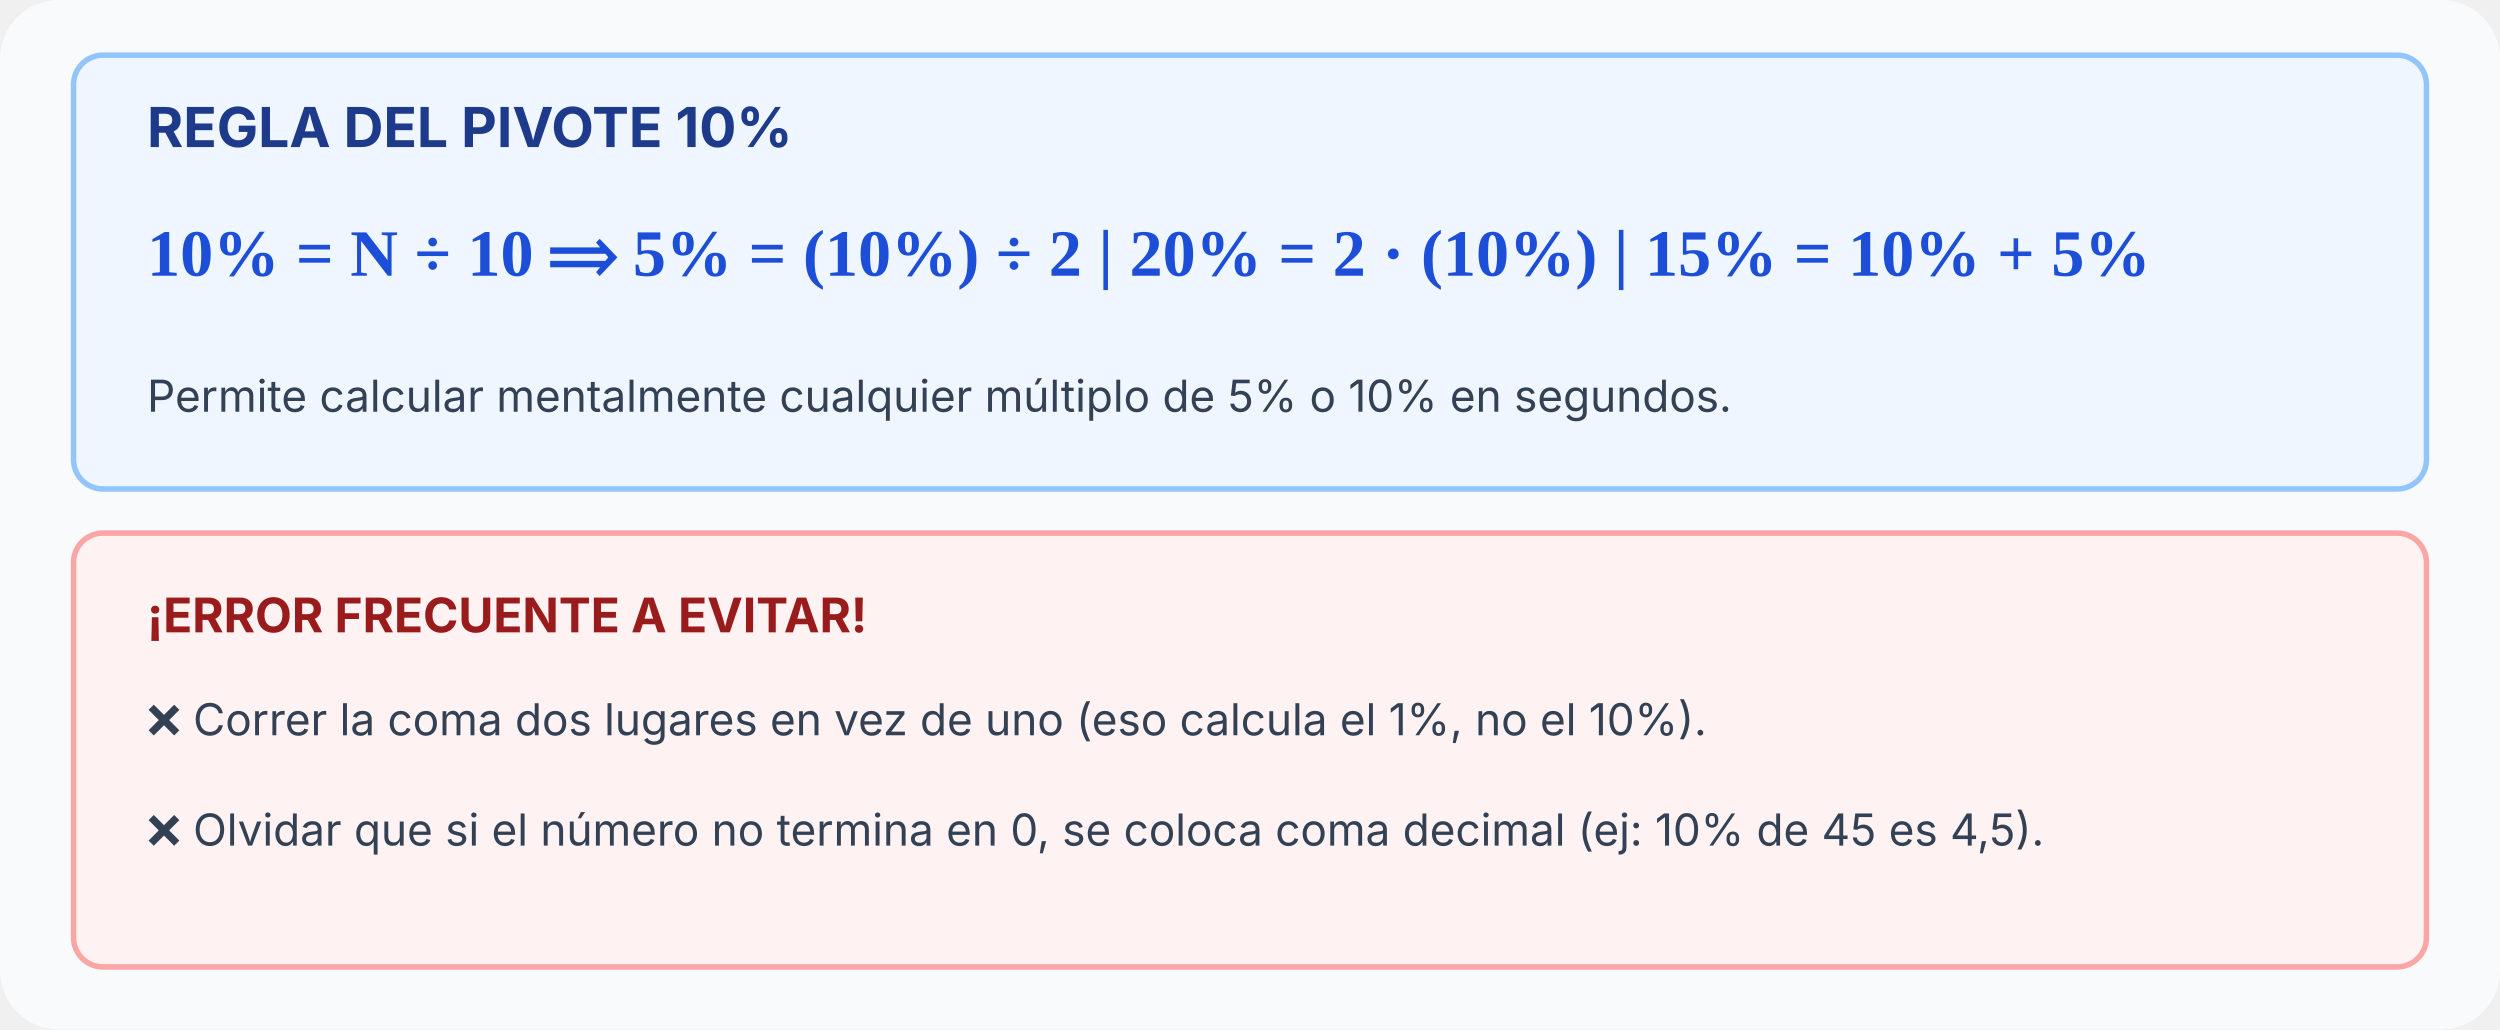
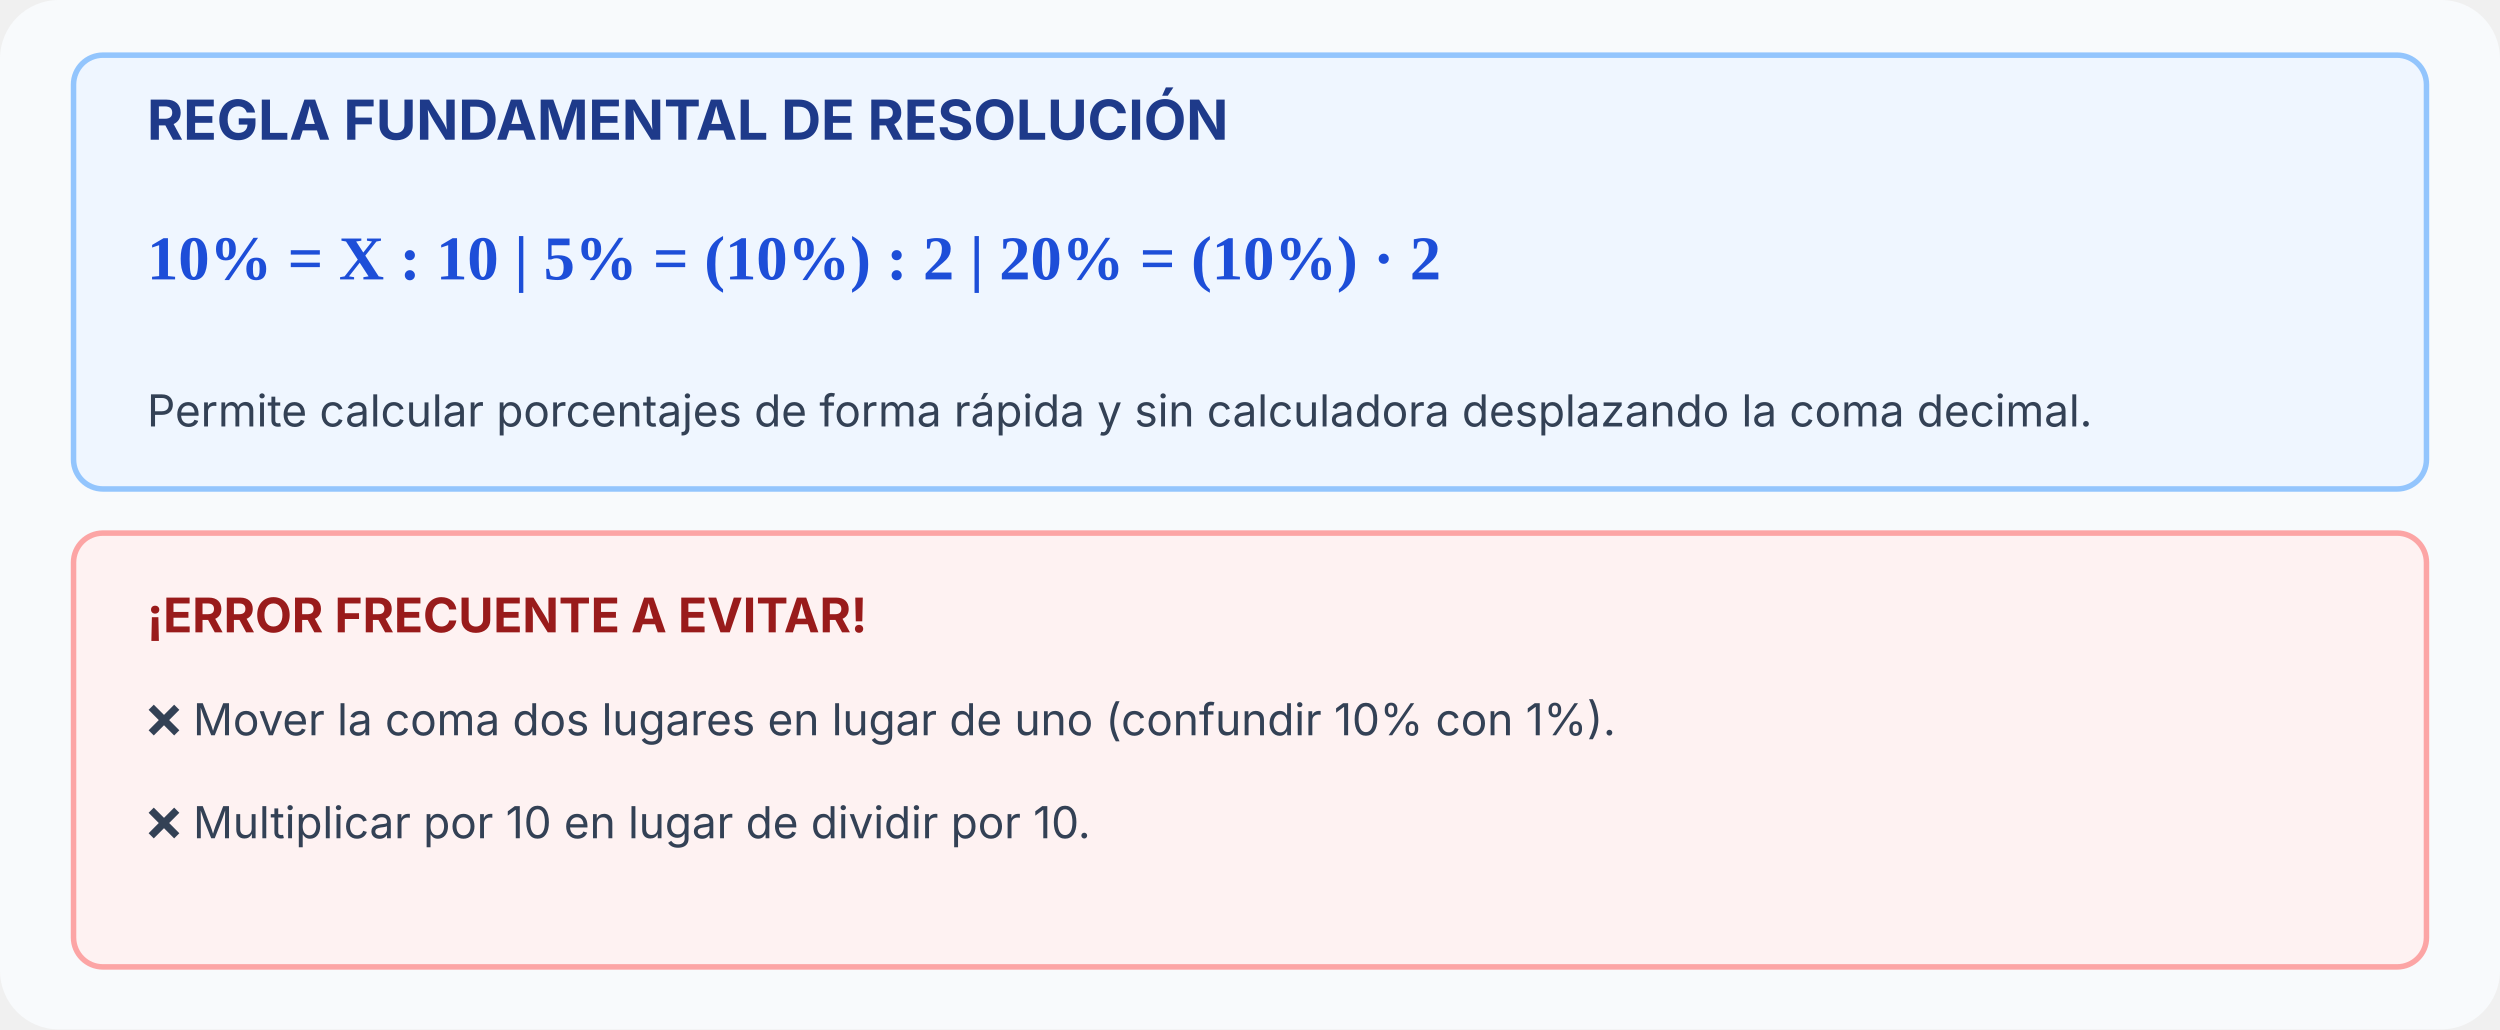
<svg xmlns="http://www.w3.org/2000/svg" viewBox="0 0 680 280" width="100%" height="100%">
  <defs>
    <style>
      .bg { fill: #f8fafc; }
+       .card { fill: #ffffff; stroke: #cbd5e1; stroke-width: 1.5; rx: 12; }
+       .header-box { fill: #eff6ff; stroke: #3b82f6; stroke-width: 1.5; rx: 8; }
+       .title { font-family: system-ui, -apple-system, sans-serif; font-size: 15px; font-weight: 700; fill: #1e3a8a; }
+       .text-main { font-family: system-ui, -apple-system, sans-serif; font-size: 13px; fill: #334155; }
+       .text-muted { font-family: system-ui, -apple-system, sans-serif; font-size: 12px; fill: #64748b; }
+       .formula { font-family: "Cambria Math", "Times New Roman", serif; font-size: 17px; font-weight: bold; fill: #1d4ed8; }
+       .badge-blue { fill: #dbeafe; stroke: #93c5fd; stroke-width: 1; rx: 8; }
+       .badge-green { fill: #dcfce7; stroke: #86efac; stroke-width: 1; rx: 6; }
+       .badge-amber { fill: #fef3c7; stroke: #fde68a; stroke-width: 1; rx: 6; }
+       .badge-purple { fill: #f3e8ff; stroke: #d8b4fe; stroke-width: 1; rx: 6; }
+       .badge-rose { fill: #ffe4e6; stroke: #fca5a5; stroke-width: 1; rx: 6; }
+       .text-green { font-family: system-ui, -apple-system, sans-serif; font-size: 13px; font-weight: 600; fill: #166534; }
+       .text-amber { font-family: system-ui, -apple-system, sans-serif; font-size: 13px; font-weight: 600; fill: #92400e; }
+       .text-purple { font-family: system-ui, -apple-system, sans-serif; font-size: 13px; font-weight: 600; fill: #6b21a8; }
+       .text-rose { font-family: system-ui, -apple-system, sans-serif; font-size: 13px; font-weight: 600; fill: #9f1239; }
+       .math-bold { font-family: "Cambria Math", "Times New Roman", serif; font-size: 14px; font-weight: bold; fill: #0f172a; }
+       .frac-line { stroke: #1d4ed8; stroke-width: 1.8; }
+       .frac-line-dark { stroke: #0f172a; stroke-width: 1.6; }
      .rule-box { fill: #eff6ff; stroke: #93c5fd; stroke-width: 1.5; rx: 8; }
      .err-box { fill: #fef2f2; stroke: #fca5a5; stroke-width: 1.5; rx: 8; }
-       .title { font-family: system-ui, -apple-system, sans-serif; font-size: 15px; font-weight: 700; fill: #1e3a8a; }
-       .formula { font-family: "Cambria Math", "Times New Roman", serif; font-size: 18px; font-weight: bold; fill: #1d4ed8; }
      .err-text { font-family: system-ui, -apple-system, sans-serif; font-size: 13px; font-weight: bold; fill: #991b1b; }
      .desc { font-family: system-ui, -apple-system, sans-serif; font-size: 12px; fill: #334155; }
+       .res { font-family: "Cambria Math", "Times New Roman", serif; font-size: 13px; font-weight: bold; fill: #15803d; }
    </style>
  </defs>
  <rect width="680" height="280" class="bg" rx="16" />
  <rect x="20" y="15" width="640" height="118" class="rule-box" />
-   <text x="40" y="40" class="title">REGLA DEL PIVOTE 10%</text>
-   <text x="40" y="75" class="formula">10% = N ÷ 10   ⟹   5% = (10%) ÷ 2   |   20% = 2 · (10%)   |   15% = 10% + 5%</text>
-   <text x="40" y="112" class="desc">Permite calcular mentalmente cualquier múltiplo de 5% o 10% en segundos.</text>
+   <text x="40" y="38" class="title">REGLA FUNDAMENTAL DE RESOLUCIÓN</text>
+   <g transform="translate(40, 50)">
+     <text x="0" y="26" class="formula">10% = X : 10   |   5% = (10%) : 2   |   20% = (10%) · 2</text>
+   </g>
+   <text x="40" y="116" class="desc">Permite calcular porcentajes de forma rápida y sin calculadora desplazando la coma decimal.</text>
  <rect x="20" y="145" width="640" height="118" class="err-box" />
  <text x="40" y="172" class="err-text">¡ERROR FRECUENTE A EVITAR!</text>
-   <text x="40" y="200" class="desc">❌ Correr la coma dos lugares en vez de uno (eso calcula el 1%, no el 10%).</text>
-   <text x="40" y="230" class="desc">❌ Olvidar que si el número no termina en 0, se coloca coma decimal (ej: 10% de 45 es 4,5).</text>
+   <text x="40" y="200" class="desc">❌ Mover la coma dos lugares en lugar de uno (confundir 10% con 1%).</text>
+   <text x="40" y="228" class="desc">❌ Multiplicar por 10 en lugar de dividir por 10.</text>
</svg>
